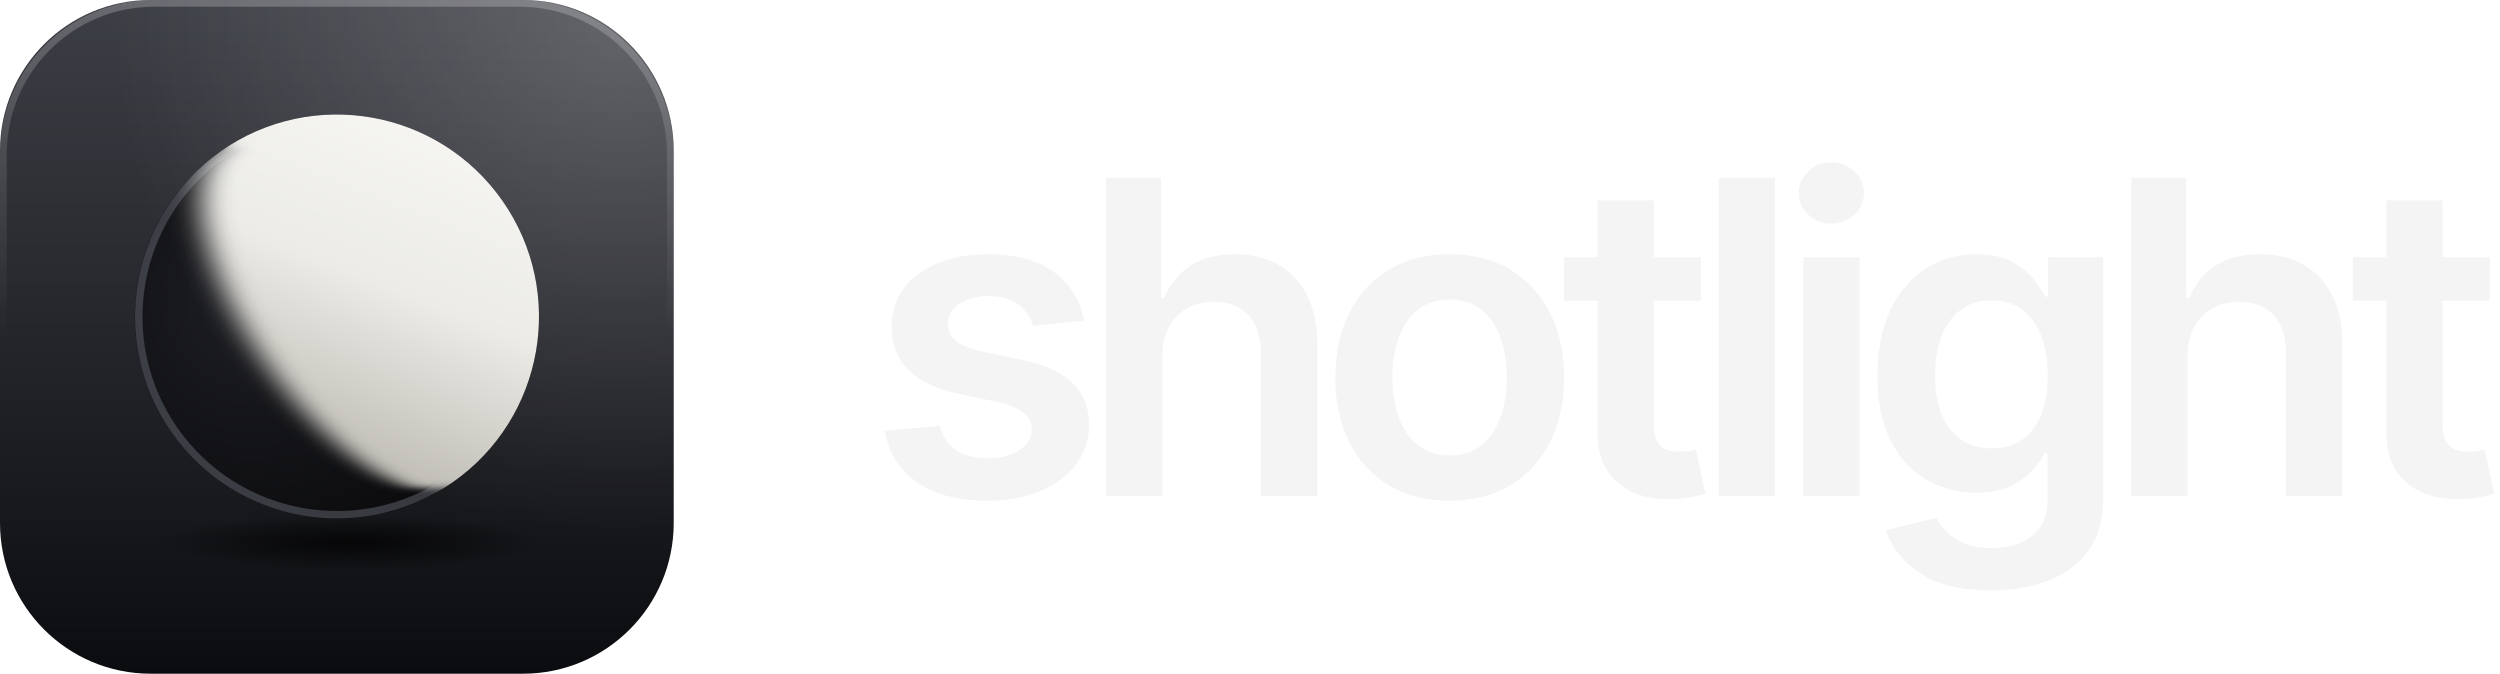
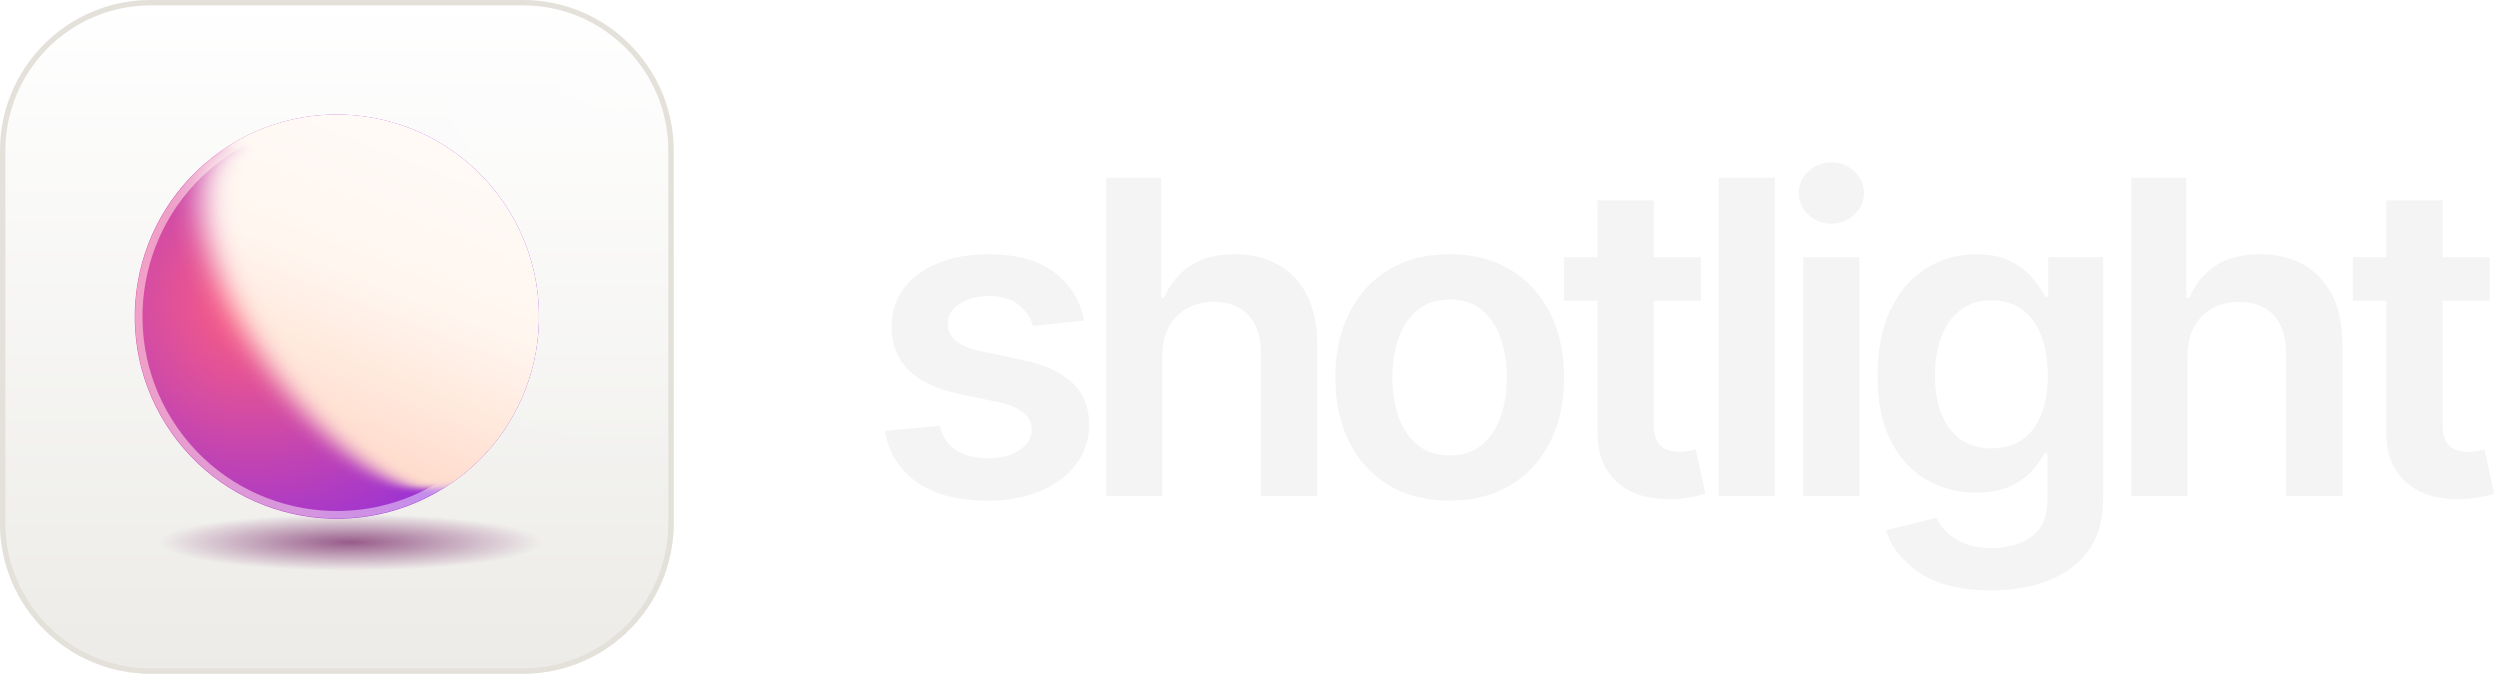
<svg xmlns="http://www.w3.org/2000/svg" viewBox="0 -113.38 571.46 154.00">
  <svg x="0" y="-113.38" width="154" height="154" viewBox="0 0 100 100">
    <defs>
      <linearGradient id="wdarklbg" x1="0" y1="0" x2="0" y2="1">
-         <stop offset="0" stop-color="#3d3f46" />
-         <stop offset="1" stop-color="#0b0c0f" />
+         <stop offset="0" stop-color="#ffffff" />
+         <stop offset="1" stop-color="#ecebe7" />
      </linearGradient>
      <radialGradient id="wdarklgw" cx=".92" cy=".04" r=".75">
        <stop offset="0" stop-color="#fff" stop-opacity=".2" />
        <stop offset="1" stop-color="#fff" stop-opacity="0" />
      </radialGradient>
      <linearGradient id="wdarklgl" x1="0" y1="0" x2="0" y2="1">
        <stop offset="0" stop-color="#fff" stop-opacity=".22" />
        <stop offset=".5" stop-color="#fff" stop-opacity="0" />
      </linearGradient>
      <radialGradient id="wdarklsp" cx=".35" cy=".35" r=".75">
-         <stop offset="0" stop-color="#1d1e23" />
-         <stop offset="1" stop-color="#08080a" />
+         <stop offset="0" stop-color="#ff5f7e" />
+         <stop offset="1" stop-color="#8a2be2" />
      </radialGradient>
      <linearGradient id="wdarkllt" x1="1" y1="0" x2="0" y2="1">
        <stop offset="0" stop-color="#ffffff" />
-         <stop offset=".55" stop-color="#ecebe6" />
-         <stop offset="1" stop-color="#a9a69d" />
+         <stop offset=".55" stop-color="#fff6ef" />
+         <stop offset="1" stop-color="#ffcdb8" />
      </linearGradient>
      <radialGradient id="wdarklfl" cx=".5" cy=".5" r=".5">
-         <stop offset="0" stop-color="#000" stop-opacity=".75" />
-         <stop offset="1" stop-color="#000" stop-opacity="0" />
+         <stop offset="0" stop-color="#7a2a6a" stop-opacity=".75" />
+         <stop offset="1" stop-color="#7a2a6a" stop-opacity="0" />
      </radialGradient>
+       <linearGradient id="wdarklrm" x1="0" y1="0" x2="1" y2="1">
+         <stop offset="0" stop-color="#ffb0c2" />
+         <stop offset="1" stop-color="#b48cff" />
+       </linearGradient>
      <clipPath id="wdarklcl">
        <circle cx="50" cy="47" r="30" />
      </clipPath>
      <filter id="wdarklbl" x="-20%" y="-20%" width="140%" height="140%">
        <feGaussianBlur stdDeviation="1.6" />
      </filter>
    </defs>
    <rect width="100" height="100" rx="22.37" fill="url(#wdarklbg)" />
    <rect width="100" height="100" rx="22.37" fill="url(#wdarklgw)" />
    <rect x=".5" y=".5" width="99" height="99" rx="22.37" fill="none" stroke="url(#wdarklgl)" />
+     <rect x=".4" y=".4" width="99.2" height="99.2" rx="21.97" fill="none" stroke="#e4e1db" stroke-width="0.8" />
    <ellipse cx="52" cy="80.5" rx="28.5" ry="4.2" fill="url(#wdarklfl)" />
    <g transform="rotate(-35 50 47)">
      <circle cx="50" cy="47" r="30" fill="url(#wdarklsp)" />
-       <circle cx="50" cy="47" r="29.4" fill="none" stroke="#5d606a" stroke-width="1.1" opacity=".55" />
+       <circle cx="50" cy="47" r="29.4" fill="none" stroke="url(#wdarklrm)" stroke-width="1.1" opacity=".9" />
      <g clip-path="url(#wdarklcl)">
        <path d="M50 7H90V87H50V77A12.6 30 0 0 1 50 17Z" fill="url(#wdarkllt)" filter="url(#wdarklbl)" />
      </g>
    </g>
  </svg>
  <path transform="translate(200 0)" fill="#f4f4f5" d="M47.80-40.09L47.80-40.09L36.13-38.87Q35.40-41.55 32.96-43.63Q30.52-45.70 26.07-45.70L26.07-45.70Q22.07-45.70 19.36-43.95Q16.65-42.19 16.65-39.45L16.65-39.45Q16.65-37.06 18.43-35.52Q20.21-33.98 24.37-33.06L24.37-33.06L33.69-31.10Q41.36-29.49 45.17-25.83Q48.97-22.17 48.97-16.36L48.97-16.36Q48.97-11.23 46.00-7.28Q43.02-3.32 37.77-1.12Q32.52 1.07 25.68 1.07L25.68 1.07Q15.67 1.07 9.59-3.15Q3.52-7.37 2.29-14.89L2.29-14.89L14.84-16.06Q15.67-12.40 18.48-10.52Q21.29-8.64 25.68-8.64L25.68-8.64Q30.27-8.64 33.06-10.52Q35.84-12.40 35.84-15.14L35.84-15.14Q35.84-19.73 28.52-21.39L28.52-21.39L19.19-23.34Q11.33-25.05 7.57-28.88Q3.81-32.71 3.81-38.67L3.81-38.67Q3.81-43.75 6.59-47.46Q9.38-51.17 14.36-53.22Q19.34-55.27 25.88-55.27L25.88-55.27Q35.50-55.27 40.99-51.15Q46.48-47.02 47.80-40.09ZM65.70-31.93L65.70-31.93L65.70 0L52.86 0L52.86-72.75L65.41-72.75L65.41-45.26L66.09-45.26Q68.00-49.90 72-52.59Q76.00-55.27 82.30-55.27L82.30-55.27Q87.97-55.27 92.19-52.88Q96.41-50.49 98.76-45.90Q101.10-41.31 101.10-34.72L101.10-34.72L101.10 0L88.21 0L88.21-32.71Q88.21-38.28 85.38-41.33Q82.55-44.38 77.47-44.38L77.47-44.38Q74.05-44.38 71.39-42.92Q68.73-41.46 67.21-38.70Q65.70-35.94 65.70-31.93ZM131.35 1.07L131.35 1.07Q123.35 1.07 117.49-2.44Q111.63-5.96 108.43-12.30Q105.23-18.65 105.23-27.05L105.23-27.05Q105.23-35.50 108.43-41.87Q111.63-48.24 117.49-51.76Q123.35-55.27 131.35-55.27L131.35-55.27Q139.36-55.27 145.22-51.76Q151.08-48.24 154.30-41.87Q157.53-35.50 157.53-27.05L157.53-27.05Q157.53-18.65 154.30-12.30Q151.08-5.96 145.22-2.44Q139.36 1.07 131.35 1.07ZM131.35-9.28L131.35-9.28Q135.80-9.28 138.68-11.65Q141.56-14.01 143.00-18.07Q144.44-22.12 144.44-27.05L144.44-27.05Q144.44-32.08 143.00-36.13Q141.56-40.19 138.68-42.55Q135.80-44.92 131.35-44.92L131.35-44.92Q127.01-44.92 124.08-42.55Q121.15-40.19 119.71-36.13Q118.27-32.08 118.27-27.05L118.27-27.05Q118.27-22.12 119.71-18.07Q121.15-14.01 124.08-11.65Q127.01-9.28 131.35-9.28ZM157.50-54.59L188.80-54.59L188.80-44.63L157.50-44.63L157.50-54.59ZM165.17-14.31L165.17-67.58L178.01-67.58L178.01-16.41Q178.01-13.18 179.43-11.65Q180.84-10.11 183.92-10.11L183.92-10.11Q184.75-10.11 185.78-10.25Q186.80-10.40 187.63-10.60L187.63-10.60L189.83-0.54Q187.78 0.10 185.68 0.42Q183.58 0.73 181.48 0.73L181.48 0.73Q173.86 0.73 169.52-3.30Q165.17-7.32 165.17-14.31L165.17-14.31ZM192.88-72.75L205.72-72.75L205.72 0L192.88 0L192.88-72.75ZM225.04 0L212.20 0L212.20-54.59L225.04-54.59L225.04 0ZM218.64-62.26L218.64-62.26Q215.57-62.26 213.37-64.31Q211.17-66.36 211.17-69.24L211.17-69.24Q211.17-72.17 213.37-74.22Q215.57-76.27 218.64-76.27L218.64-76.27Q221.67-76.27 223.87-74.22Q226.06-72.17 226.06-69.29L226.06-69.29Q226.06-66.36 223.87-64.31Q221.67-62.26 218.64-62.26ZM255.14 21.58L255.14 21.58Q244.74 21.58 238.79 17.55Q232.83 13.53 231.12 7.81L231.12 7.81L242.64 4.98Q243.43 6.59 244.94 8.18Q246.45 9.77 248.99 10.82Q251.53 11.87 255.39 11.87L255.39 11.87Q260.86 11.87 264.45 9.20Q268.04 6.54 268.04 0.54L268.04 0.54L268.04-9.77L267.30-9.77Q266.38-7.81 264.47-5.74Q262.57-3.66 259.47-2.22Q256.37-0.78 251.63-0.78L251.63-0.78Q245.38-0.78 240.28-3.76Q235.17-6.74 232.17-12.65Q229.17-18.55 229.17-27.44L229.17-27.44Q229.17-36.43 232.17-42.63Q235.17-48.83 240.30-52.05Q245.43-55.27 251.73-55.27L251.73-55.27Q256.51-55.27 259.64-53.66Q262.76-52.05 264.62-49.78Q266.47-47.51 267.50-45.56L267.50-45.56L268.18-45.56L268.18-54.59L280.73-54.59L280.73 0.88Q280.73 7.86 277.41 12.45Q274.09 17.04 268.30 19.31Q262.52 21.58 255.14 21.58ZM255.24-10.89L255.24-10.89Q261.39-10.89 264.74-15.31Q268.08-19.73 268.08-27.54L268.08-27.54Q268.08-32.71 266.62-36.57Q265.15-40.43 262.27-42.58Q259.39-44.73 255.24-44.73L255.24-44.73Q250.95-44.73 248.06-42.48Q245.18-40.23 243.74-36.35Q242.30-32.47 242.30-27.54L242.30-27.54Q242.30-22.56 243.77-18.80Q245.23-15.04 248.14-12.96Q251.04-10.89 255.24-10.89ZM300.04-31.93L300.04-31.93L300.04 0L287.20 0L287.20-72.75L299.75-72.75L299.75-45.26L300.44-45.26Q302.34-49.90 306.34-52.59Q310.35-55.27 316.65-55.27L316.65-55.27Q322.31-55.27 326.53-52.88Q330.76-50.49 333.10-45.90Q335.45-41.31 335.45-34.72L335.45-34.72L335.45 0L322.55 0L322.55-32.71Q322.55-38.28 319.72-41.33Q316.89-44.38 311.81-44.38L311.81-44.38Q308.39-44.38 305.73-42.92Q303.07-41.46 301.56-38.70Q300.04-35.94 300.04-31.93ZM337.82-54.59L369.12-54.59L369.12-44.63L337.82-44.63L337.82-54.59ZM345.48-14.31L345.48-67.58L358.32-67.58L358.32-16.41Q358.32-13.18 359.74-11.65Q361.16-10.11 364.23-10.11L364.23-10.11Q365.06-10.11 366.09-10.25Q367.11-10.40 367.94-10.60L367.94-10.60L370.14-0.54Q368.09 0.10 365.99 0.42Q363.89 0.73 361.79 0.73L361.79 0.73Q354.17 0.73 349.83-3.30Q345.48-7.32 345.48-14.31L345.48-14.31Z" />
</svg>
